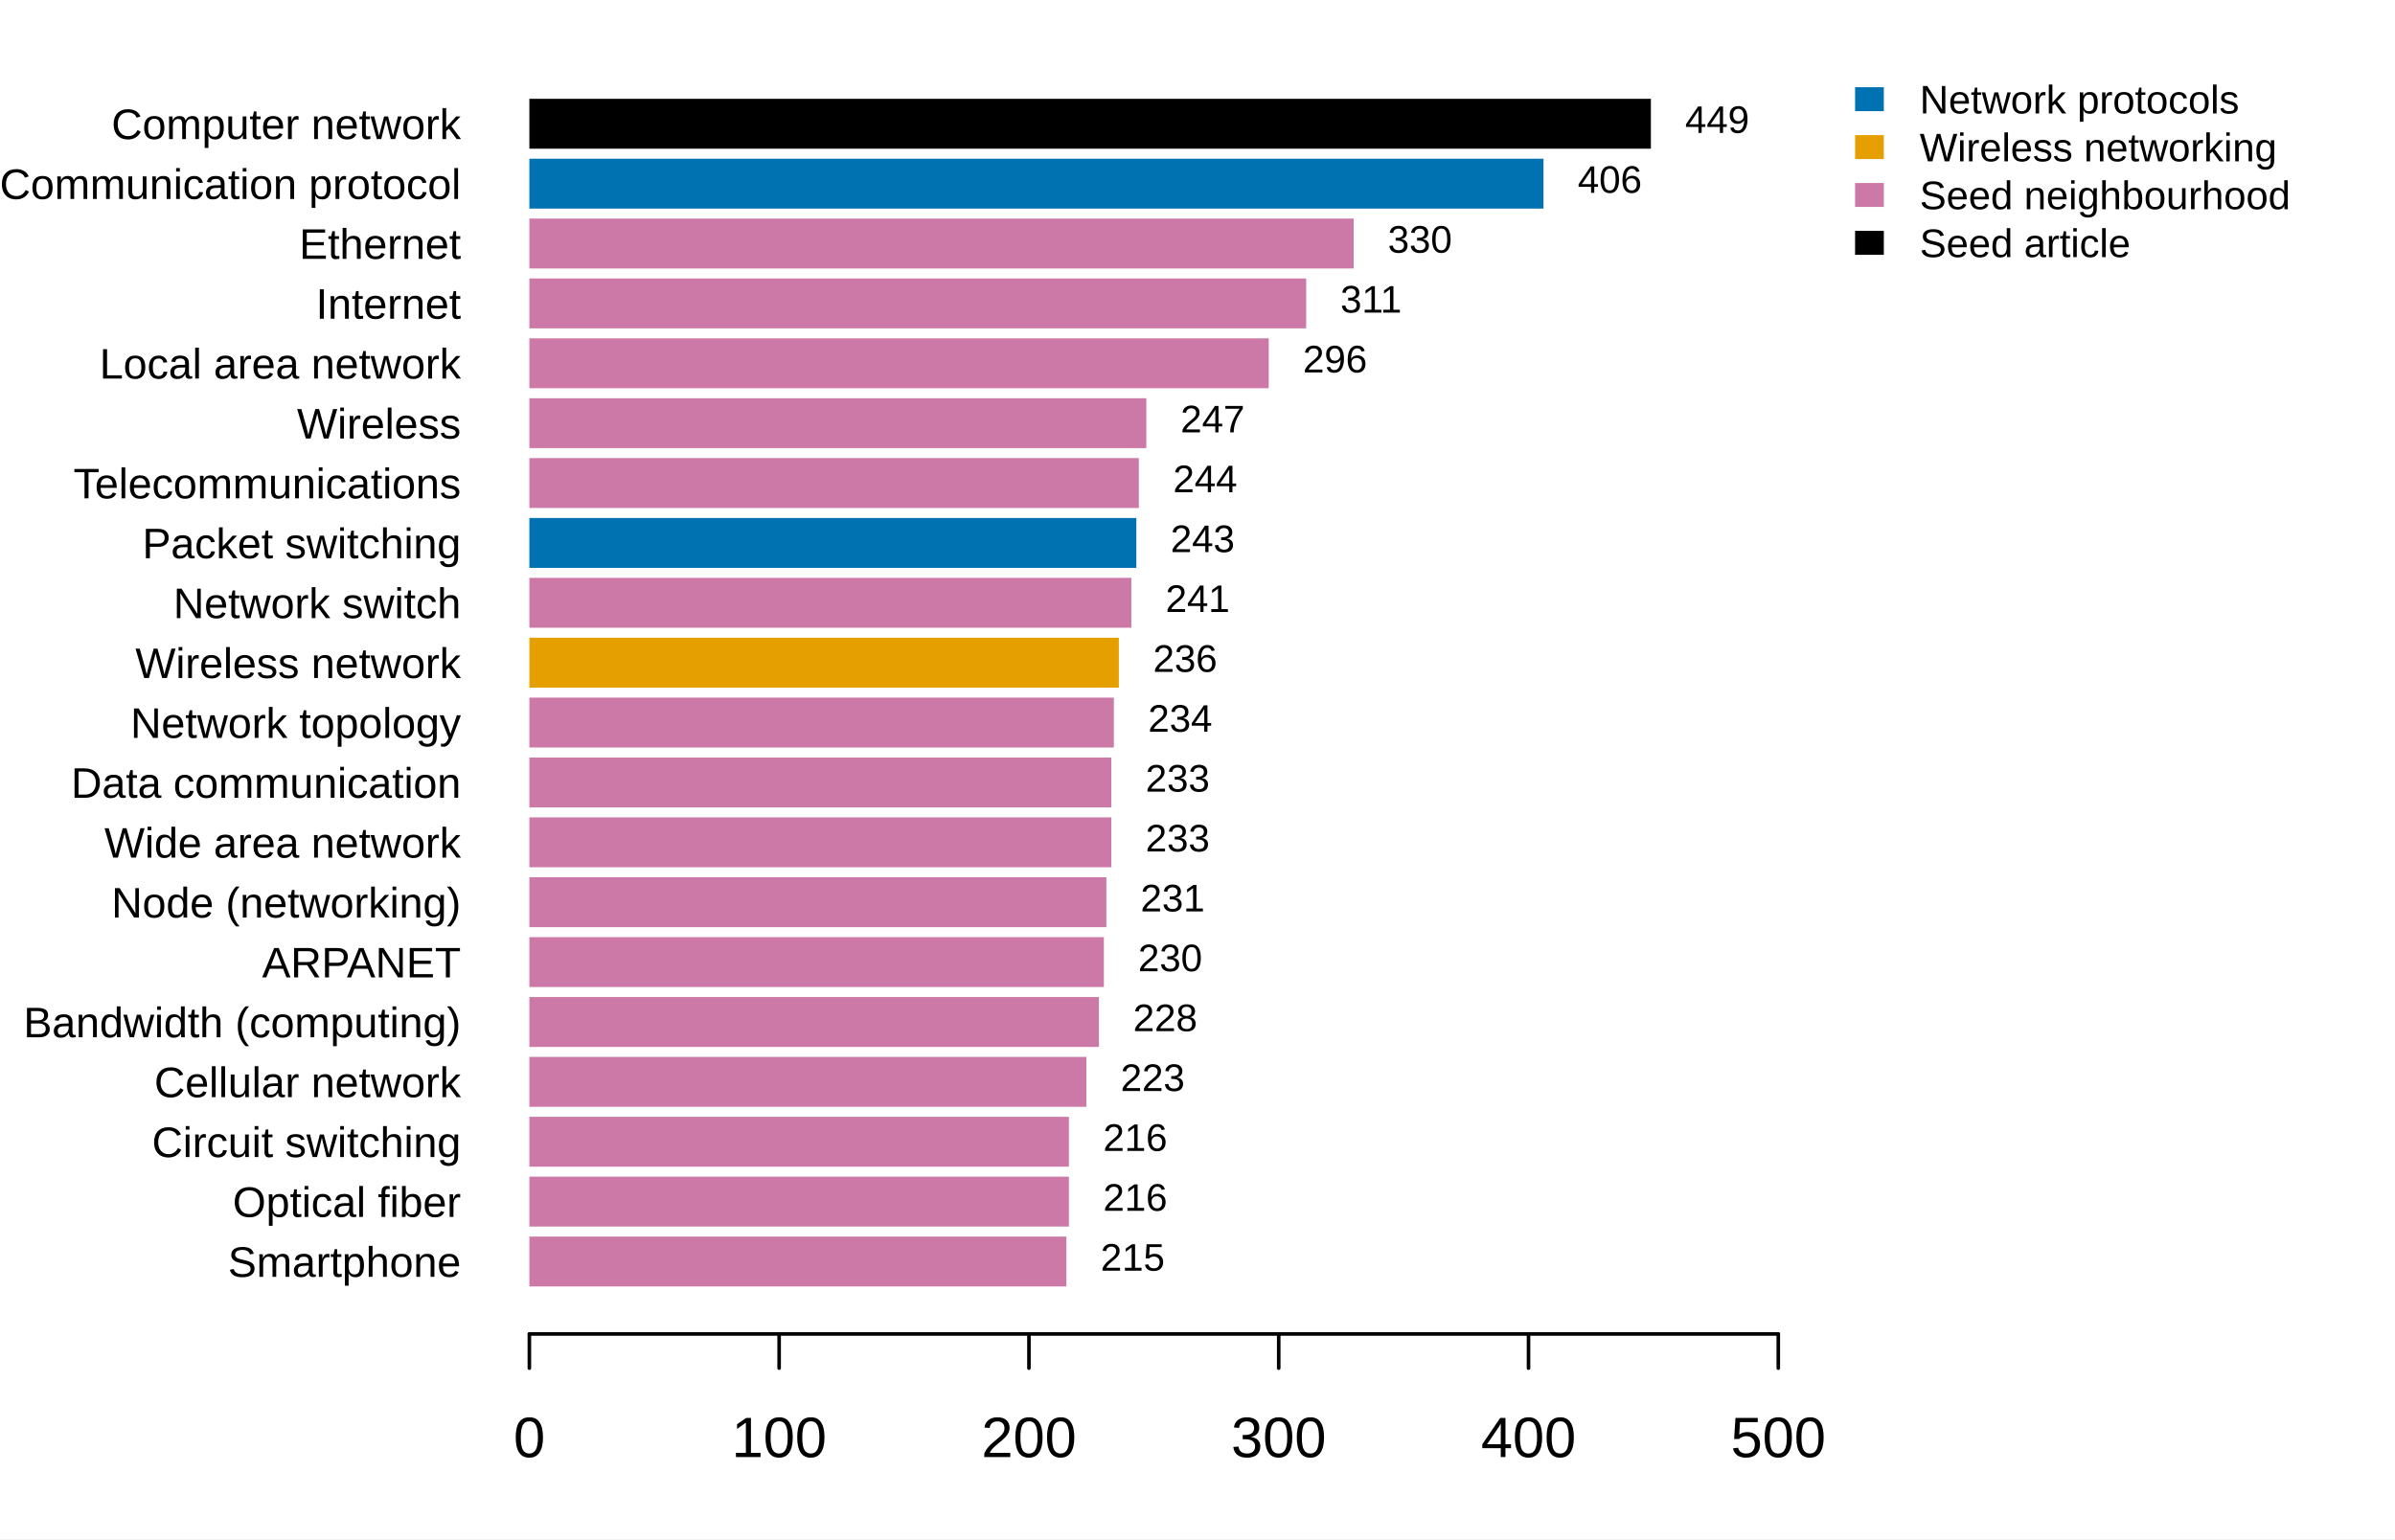
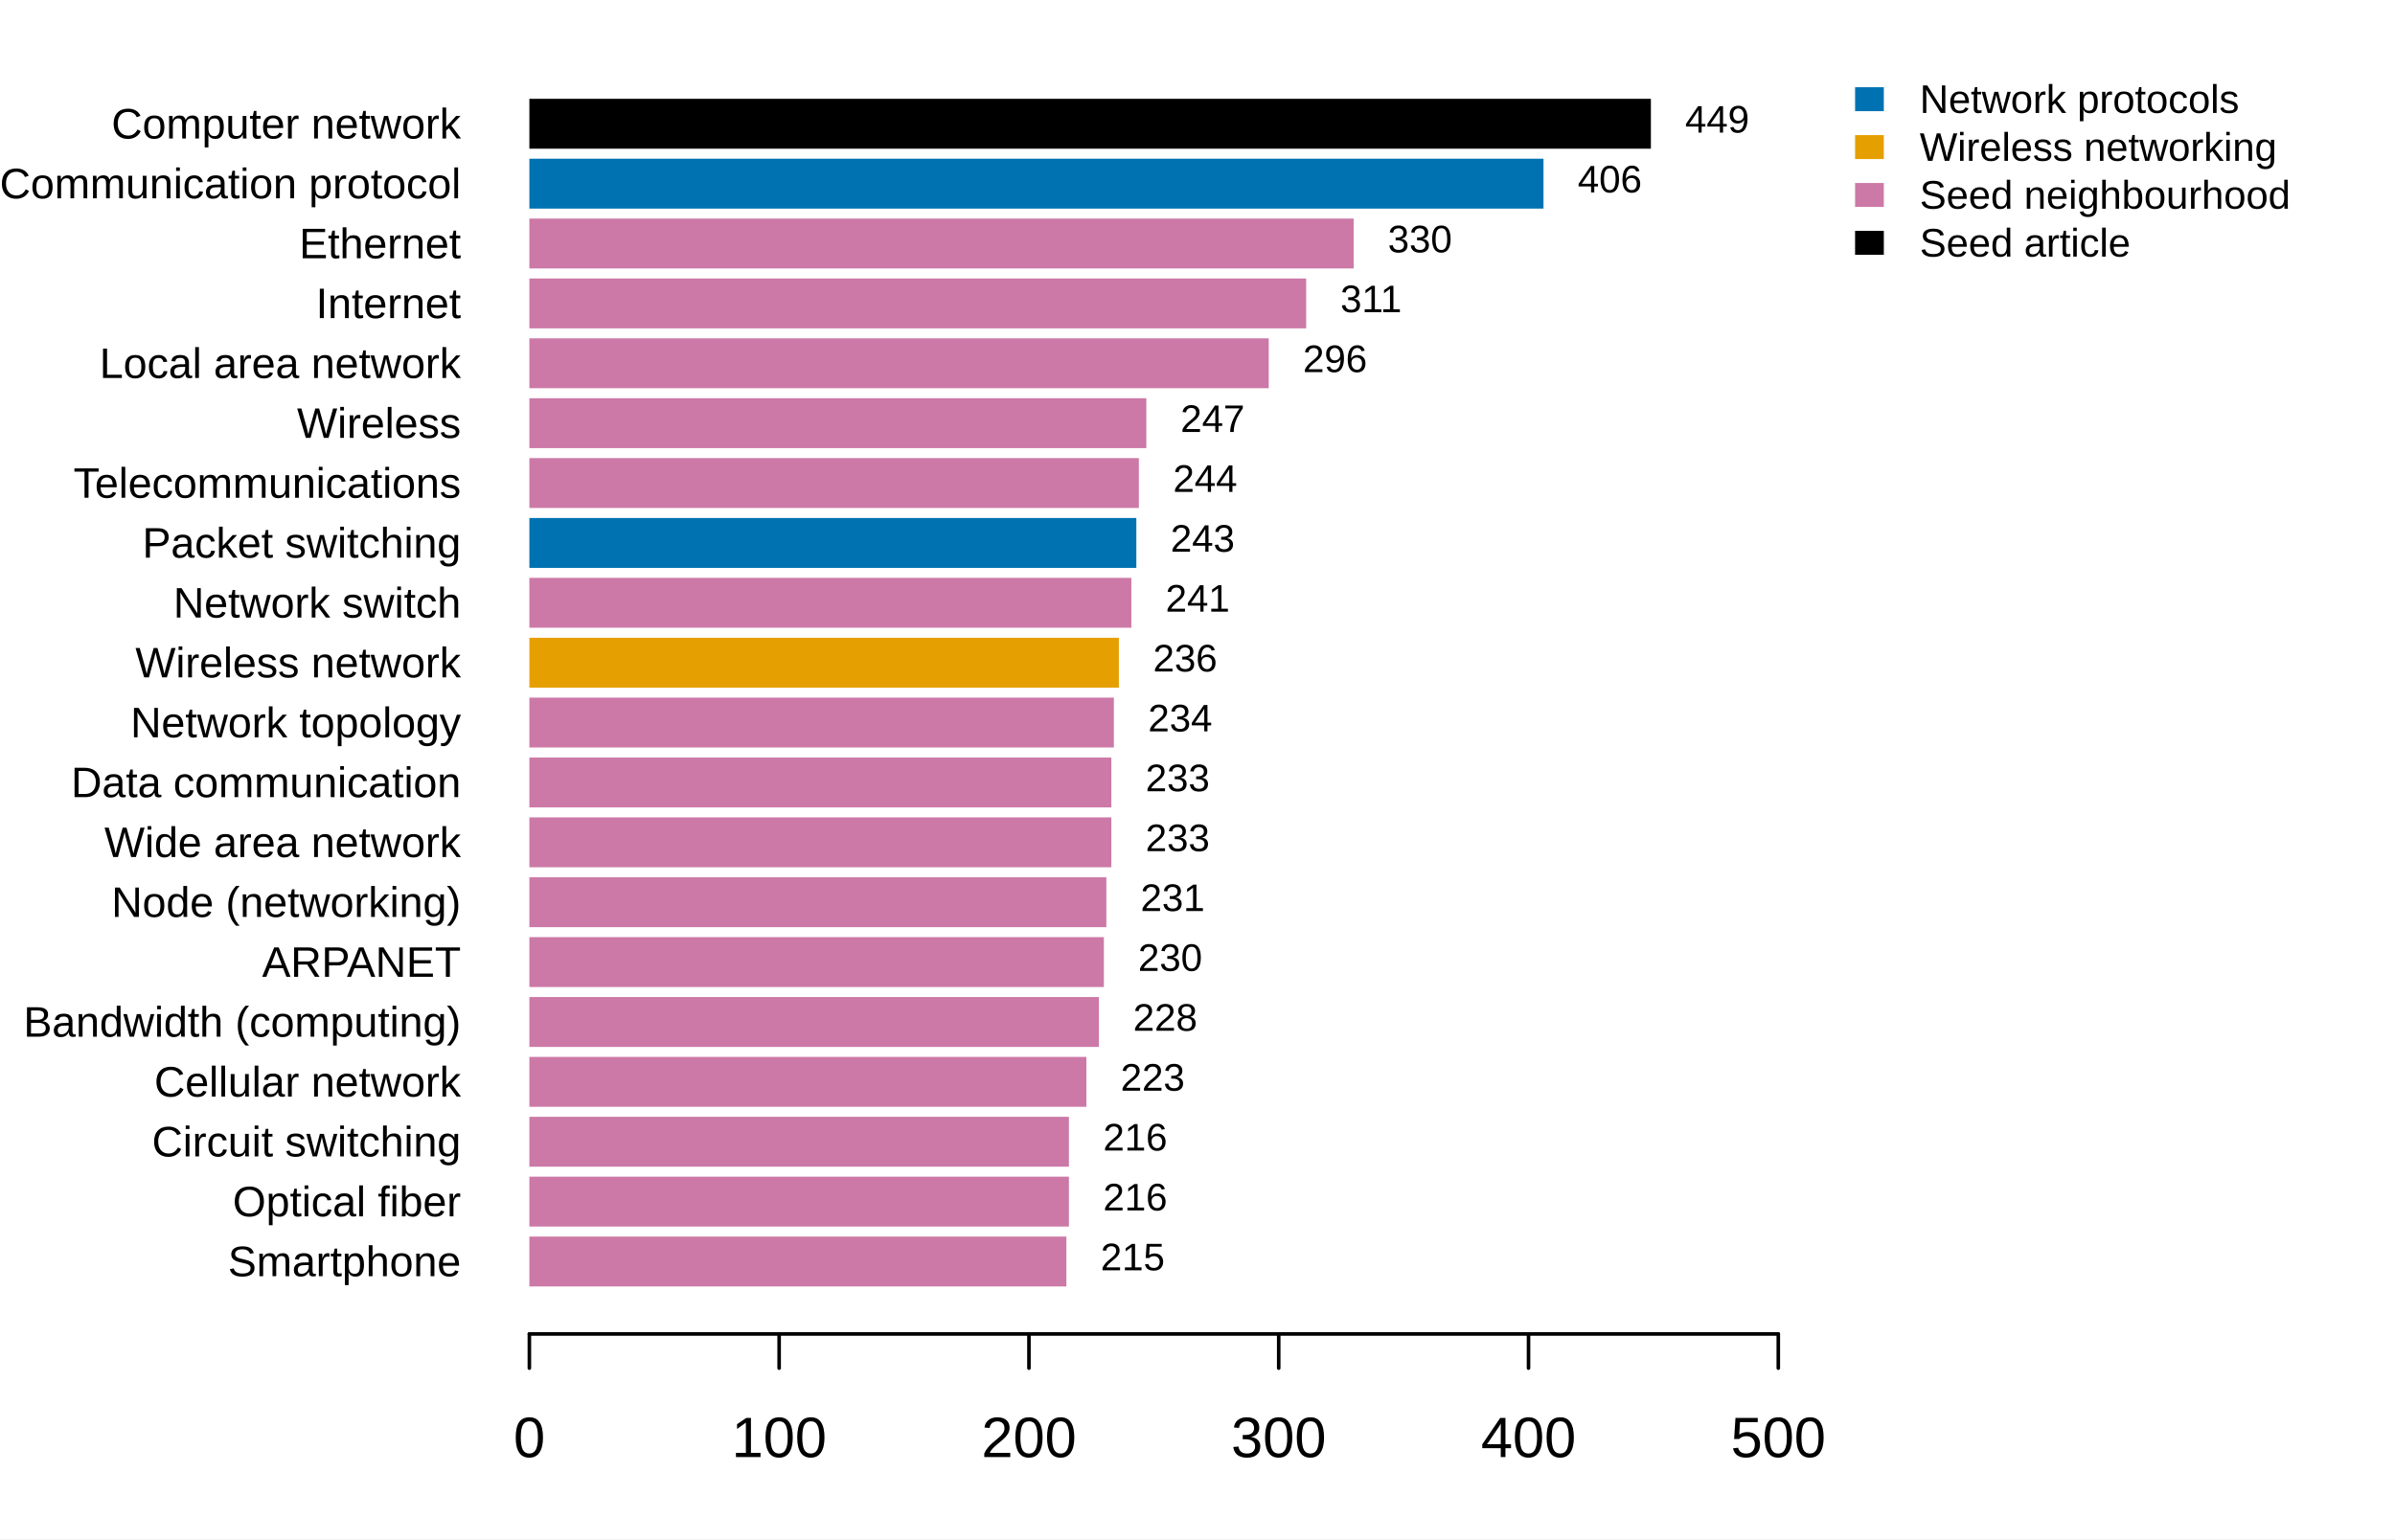
<svg xmlns="http://www.w3.org/2000/svg" width="504.00pt" height="324.00pt" viewBox="0 0 504.00 324.00">
  <g class="svglite">
    <defs>
      <style type="text/css">
    .svglite line, .svglite polyline, .svglite polygon, .svglite path, .svglite rect, .svglite circle {
      fill: none;
      stroke: #000000;
      stroke-linecap: round;
      stroke-linejoin: round;
      stroke-miterlimit: 10.00;
    }
    .svglite text {
      white-space: pre;
    }
    .svglite g.glyphgroup path {
      fill: inherit;
      stroke: none;
    }
  </style>
    </defs>
    <rect width="100%" height="100%" style="stroke: none; fill: #FFFFFF;" />
    <defs>
      <clipPath id="cpMC4wMHw1MDQuMDB8MC4wMHwzMjQuMDA=">
        <rect x="0.00" y="0.00" width="504.00" height="324.00" />
      </clipPath>
    </defs>
    <g clip-path="url(#cpMC4wMHw1MDQuMDB8MC4wMHwzMjQuMDA=)">
      <rect x="111.40" y="260.30" width="113.01" height="10.50" style="stroke-width: 0.75; stroke: none; fill: #CC79A7;" />
      <rect x="111.40" y="247.69" width="113.54" height="10.50" style="stroke-width: 0.75; stroke: none; fill: #CC79A7;" />
      <rect x="111.40" y="235.09" width="113.54" height="10.50" style="stroke-width: 0.75; stroke: none; fill: #CC79A7;" />
      <rect x="111.40" y="222.48" width="117.22" height="10.50" style="stroke-width: 0.75; stroke: none; fill: #CC79A7;" />
      <rect x="111.40" y="209.88" width="119.85" height="10.50" style="stroke-width: 0.75; stroke: none; fill: #CC79A7;" />
      <rect x="111.40" y="197.27" width="120.90" height="10.50" style="stroke-width: 0.75; stroke: none; fill: #CC79A7;" />
      <rect x="111.40" y="184.67" width="121.42" height="10.50" style="stroke-width: 0.75; stroke: none; fill: #CC79A7;" />
      <rect x="111.40" y="172.06" width="122.47" height="10.50" style="stroke-width: 0.75; stroke: none; fill: #CC79A7;" />
      <rect x="111.40" y="159.46" width="122.47" height="10.50" style="stroke-width: 0.75; stroke: none; fill: #CC79A7;" />
      <rect x="111.40" y="146.85" width="123.00" height="10.50" style="stroke-width: 0.75; stroke: none; fill: #CC79A7;" />
      <rect x="111.40" y="134.25" width="124.05" height="10.50" style="stroke-width: 0.75; stroke: none; fill: #E69F00;" />
      <rect x="111.40" y="121.64" width="126.68" height="10.50" style="stroke-width: 0.75; stroke: none; fill: #CC79A7;" />
      <rect x="111.40" y="109.04" width="127.73" height="10.50" style="stroke-width: 0.75; stroke: none; fill: #0072B2;" />
      <rect x="111.40" y="96.43" width="128.26" height="10.50" style="stroke-width: 0.75; stroke: none; fill: #CC79A7;" />
      <rect x="111.40" y="83.83" width="129.83" height="10.50" style="stroke-width: 0.75; stroke: none; fill: #CC79A7;" />
      <rect x="111.40" y="71.22" width="155.59" height="10.50" style="stroke-width: 0.75; stroke: none; fill: #CC79A7;" />
      <rect x="111.40" y="58.62" width="163.47" height="10.50" style="stroke-width: 0.75; stroke: none; fill: #CC79A7;" />
      <rect x="111.40" y="46.01" width="173.46" height="10.50" style="stroke-width: 0.75; stroke: none; fill: #CC79A7;" />
      <rect x="111.40" y="33.41" width="213.41" height="10.50" style="stroke-width: 0.75; stroke: none; fill: #0072B2;" />
      <rect x="111.40" y="20.80" width="236.01" height="10.50" style="stroke-width: 0.75; stroke: none; fill: #000000;" />
-       <text x="97.00" y="268.77" text-anchor="end" style="font-size: 9.00px; font-family: &quot;Arial&quot;;" textLength="49.00px" lengthAdjust="spacingAndGlyphs">Smartphone</text>
-       <text x="97.00" y="256.16" text-anchor="end" style="font-size: 9.00px; font-family: &quot;Arial&quot;;" textLength="48.00px" lengthAdjust="spacingAndGlyphs">Optical fiber</text>
-       <text x="97.00" y="243.56" text-anchor="end" style="font-size: 9.00px; font-family: &quot;Arial&quot;;" textLength="65.00px" lengthAdjust="spacingAndGlyphs">Circuit switching</text>
-       <text x="97.00" y="230.95" text-anchor="end" style="font-size: 9.00px; font-family: &quot;Arial&quot;;" textLength="64.50px" lengthAdjust="spacingAndGlyphs">Cellular network</text>
-       <text x="97.00" y="218.35" text-anchor="end" style="font-size: 9.00px; font-family: &quot;Arial&quot;;" textLength="92.00px" lengthAdjust="spacingAndGlyphs">Bandwidth (computing)</text>
-       <text x="97.00" y="205.74" text-anchor="end" style="font-size: 9.00px; font-family: &quot;Arial&quot;;" textLength="41.83px" lengthAdjust="spacingAndGlyphs">ARPANET</text>
-       <text x="97.00" y="193.14" text-anchor="end" style="font-size: 9.00px; font-family: &quot;Arial&quot;;" textLength="73.50px" lengthAdjust="spacingAndGlyphs">Node (networking)</text>
-       <text x="97.00" y="180.53" text-anchor="end" style="font-size: 9.00px; font-family: &quot;Arial&quot;;" textLength="75.00px" lengthAdjust="spacingAndGlyphs">Wide area network</text>
-       <text x="97.00" y="167.93" text-anchor="end" style="font-size: 9.00px; font-family: &quot;Arial&quot;;" textLength="82.00px" lengthAdjust="spacingAndGlyphs">Data communication</text>
-       <text x="97.00" y="155.32" text-anchor="end" style="font-size: 9.00px; font-family: &quot;Arial&quot;;" textLength="69.50px" lengthAdjust="spacingAndGlyphs">Network topology</text>
-       <text x="97.00" y="142.72" text-anchor="end" style="font-size: 9.00px; font-family: &quot;Arial&quot;;" textLength="68.50px" lengthAdjust="spacingAndGlyphs">Wireless network</text>
-       <text x="97.00" y="130.11" text-anchor="end" style="font-size: 9.00px; font-family: &quot;Arial&quot;;" textLength="60.50px" lengthAdjust="spacingAndGlyphs">Network switch</text>
-       <text x="97.00" y="117.51" text-anchor="end" style="font-size: 9.00px; font-family: &quot;Arial&quot;;" textLength="67.00px" lengthAdjust="spacingAndGlyphs">Packet switching</text>
-       <text x="97.00" y="104.90" text-anchor="end" style="font-size: 9.00px; font-family: &quot;Arial&quot;;" textLength="81.50px" lengthAdjust="spacingAndGlyphs">Telecommunications</text>
-       <text x="97.00" y="92.30" text-anchor="end" style="font-size: 9.00px; font-family: &quot;Arial&quot;;" textLength="34.50px" lengthAdjust="spacingAndGlyphs">Wireless</text>
-       <text x="97.00" y="79.69" text-anchor="end" style="font-size: 9.00px; font-family: &quot;Arial&quot;;" textLength="76.00px" lengthAdjust="spacingAndGlyphs">Local area network</text>
-       <text x="97.00" y="67.09" text-anchor="end" style="font-size: 9.00px; font-family: &quot;Arial&quot;;" textLength="30.50px" lengthAdjust="spacingAndGlyphs">Internet</text>
-       <text x="97.00" y="54.48" text-anchor="end" style="font-size: 9.00px; font-family: &quot;Arial&quot;;" textLength="34.00px" lengthAdjust="spacingAndGlyphs">Ethernet</text>
-       <text x="97.00" y="41.88" text-anchor="end" style="font-size: 9.00px; font-family: &quot;Arial&quot;;" textLength="97.00px" lengthAdjust="spacingAndGlyphs">Communication protocol</text>
-       <text x="97.00" y="29.27" text-anchor="end" style="font-size: 9.00px; font-family: &quot;Arial&quot;;" textLength="73.50px" lengthAdjust="spacingAndGlyphs">Computer network</text>
-       <text x="247.11" y="335.52" text-anchor="middle" style="font-size: 12.00px; font-family: &quot;Arial&quot;;" textLength="51.36px" lengthAdjust="spacingAndGlyphs">In-degree</text>
+       <text x="97.00" y="268.64" text-anchor="end" style="font-size: 9.00px; font-family: &quot;Liberation Sans&quot;;" textLength="49.00px" lengthAdjust="spacingAndGlyphs">Smartphone</text>
+       <text x="97.00" y="256.04" text-anchor="end" style="font-size: 9.00px; font-family: &quot;Liberation Sans&quot;;" textLength="48.00px" lengthAdjust="spacingAndGlyphs">Optical fiber</text>
+       <text x="97.00" y="243.43" text-anchor="end" style="font-size: 9.00px; font-family: &quot;Liberation Sans&quot;;" textLength="65.00px" lengthAdjust="spacingAndGlyphs">Circuit switching</text>
+       <text x="97.00" y="230.83" text-anchor="end" style="font-size: 9.00px; font-family: &quot;Liberation Sans&quot;;" textLength="64.50px" lengthAdjust="spacingAndGlyphs">Cellular network</text>
+       <text x="97.00" y="218.22" text-anchor="end" style="font-size: 9.00px; font-family: &quot;Liberation Sans&quot;;" textLength="92.00px" lengthAdjust="spacingAndGlyphs">Bandwidth (computing)</text>
+       <text x="97.00" y="205.62" text-anchor="end" style="font-size: 9.00px; font-family: &quot;Liberation Sans&quot;;" textLength="41.83px" lengthAdjust="spacingAndGlyphs">ARPANET</text>
+       <text x="97.00" y="193.01" text-anchor="end" style="font-size: 9.00px; font-family: &quot;Liberation Sans&quot;;" textLength="73.50px" lengthAdjust="spacingAndGlyphs">Node (networking)</text>
+       <text x="97.00" y="180.41" text-anchor="end" style="font-size: 9.00px; font-family: &quot;Liberation Sans&quot;;" textLength="75.00px" lengthAdjust="spacingAndGlyphs">Wide area network</text>
+       <text x="97.00" y="167.80" text-anchor="end" style="font-size: 9.00px; font-family: &quot;Liberation Sans&quot;;" textLength="82.00px" lengthAdjust="spacingAndGlyphs">Data communication</text>
+       <text x="97.00" y="155.20" text-anchor="end" style="font-size: 9.00px; font-family: &quot;Liberation Sans&quot;;" textLength="69.50px" lengthAdjust="spacingAndGlyphs">Network topology</text>
+       <text x="97.00" y="142.59" text-anchor="end" style="font-size: 9.00px; font-family: &quot;Liberation Sans&quot;;" textLength="68.50px" lengthAdjust="spacingAndGlyphs">Wireless network</text>
+       <text x="97.00" y="129.99" text-anchor="end" style="font-size: 9.00px; font-family: &quot;Liberation Sans&quot;;" textLength="60.50px" lengthAdjust="spacingAndGlyphs">Network switch</text>
+       <text x="97.00" y="117.38" text-anchor="end" style="font-size: 9.00px; font-family: &quot;Liberation Sans&quot;;" textLength="67.00px" lengthAdjust="spacingAndGlyphs">Packet switching</text>
+       <text x="97.00" y="104.78" text-anchor="end" style="font-size: 9.00px; font-family: &quot;Liberation Sans&quot;;" textLength="81.50px" lengthAdjust="spacingAndGlyphs">Telecommunications</text>
+       <text x="97.00" y="92.17" text-anchor="end" style="font-size: 9.00px; font-family: &quot;Liberation Sans&quot;;" textLength="34.50px" lengthAdjust="spacingAndGlyphs">Wireless</text>
+       <text x="97.00" y="79.57" text-anchor="end" style="font-size: 9.00px; font-family: &quot;Liberation Sans&quot;;" textLength="76.00px" lengthAdjust="spacingAndGlyphs">Local area network</text>
+       <text x="97.00" y="66.96" text-anchor="end" style="font-size: 9.00px; font-family: &quot;Liberation Sans&quot;;" textLength="30.50px" lengthAdjust="spacingAndGlyphs">Internet</text>
+       <text x="97.00" y="54.36" text-anchor="end" style="font-size: 9.00px; font-family: &quot;Liberation Sans&quot;;" textLength="34.00px" lengthAdjust="spacingAndGlyphs">Ethernet</text>
+       <text x="97.00" y="41.75" text-anchor="end" style="font-size: 9.00px; font-family: &quot;Liberation Sans&quot;;" textLength="97.00px" lengthAdjust="spacingAndGlyphs">Communication protocol</text>
+       <text x="97.00" y="29.15" text-anchor="end" style="font-size: 9.00px; font-family: &quot;Liberation Sans&quot;;" textLength="73.50px" lengthAdjust="spacingAndGlyphs">Computer network</text>
+       <text x="247.11" y="335.52" text-anchor="middle" style="font-size: 12.00px; font-family: &quot;Liberation Sans&quot;;" textLength="51.36px" lengthAdjust="spacingAndGlyphs">In-degree</text>
      <line x1="111.40" y1="280.80" x2="374.22" y2="280.80" style="stroke-width: 0.75;" />
      <line x1="111.40" y1="280.80" x2="111.40" y2="288.00" style="stroke-width: 0.75;" />
      <line x1="163.96" y1="280.80" x2="163.96" y2="288.00" style="stroke-width: 0.75;" />
      <line x1="216.53" y1="280.80" x2="216.53" y2="288.00" style="stroke-width: 0.75;" />
      <line x1="269.09" y1="280.80" x2="269.09" y2="288.00" style="stroke-width: 0.75;" />
      <line x1="321.66" y1="280.80" x2="321.66" y2="288.00" style="stroke-width: 0.75;" />
      <line x1="374.22" y1="280.80" x2="374.22" y2="288.00" style="stroke-width: 0.75;" />
-       <text x="111.40" y="306.72" text-anchor="middle" style="font-size: 12.00px; font-family: &quot;Arial&quot;;" textLength="6.67px" lengthAdjust="spacingAndGlyphs">0</text>
-       <text x="163.96" y="306.72" text-anchor="middle" style="font-size: 12.00px; font-family: &quot;Arial&quot;;" textLength="20.02px" lengthAdjust="spacingAndGlyphs">100</text>
-       <text x="216.53" y="306.72" text-anchor="middle" style="font-size: 12.00px; font-family: &quot;Arial&quot;;" textLength="20.02px" lengthAdjust="spacingAndGlyphs">200</text>
-       <text x="269.09" y="306.72" text-anchor="middle" style="font-size: 12.00px; font-family: &quot;Arial&quot;;" textLength="20.02px" lengthAdjust="spacingAndGlyphs">300</text>
-       <text x="321.66" y="306.72" text-anchor="middle" style="font-size: 12.00px; font-family: &quot;Arial&quot;;" textLength="20.02px" lengthAdjust="spacingAndGlyphs">400</text>
-       <text x="374.22" y="306.72" text-anchor="middle" style="font-size: 12.00px; font-family: &quot;Arial&quot;;" textLength="20.02px" lengthAdjust="spacingAndGlyphs">500</text>
-       <text x="231.61" y="267.48" style="font-size: 8.10px; font-family: &quot;Arial&quot;;" textLength="13.50px" lengthAdjust="spacingAndGlyphs">215</text>
-       <text x="232.14" y="254.87" style="font-size: 8.10px; font-family: &quot;Arial&quot;;" textLength="13.50px" lengthAdjust="spacingAndGlyphs">216</text>
-       <text x="232.14" y="242.27" style="font-size: 8.10px; font-family: &quot;Arial&quot;;" textLength="13.50px" lengthAdjust="spacingAndGlyphs">216</text>
-       <text x="235.82" y="229.66" style="font-size: 8.10px; font-family: &quot;Arial&quot;;" textLength="13.50px" lengthAdjust="spacingAndGlyphs">223</text>
-       <text x="238.45" y="217.06" style="font-size: 8.10px; font-family: &quot;Arial&quot;;" textLength="13.50px" lengthAdjust="spacingAndGlyphs">228</text>
-       <text x="239.50" y="204.45" style="font-size: 8.10px; font-family: &quot;Arial&quot;;" textLength="13.50px" lengthAdjust="spacingAndGlyphs">230</text>
-       <text x="240.02" y="191.85" style="font-size: 8.10px; font-family: &quot;Arial&quot;;" textLength="13.50px" lengthAdjust="spacingAndGlyphs">231</text>
-       <text x="241.07" y="179.24" style="font-size: 8.10px; font-family: &quot;Arial&quot;;" textLength="13.50px" lengthAdjust="spacingAndGlyphs">233</text>
-       <text x="241.07" y="166.64" style="font-size: 8.10px; font-family: &quot;Arial&quot;;" textLength="13.50px" lengthAdjust="spacingAndGlyphs">233</text>
-       <text x="241.60" y="154.03" style="font-size: 8.10px; font-family: &quot;Arial&quot;;" textLength="13.50px" lengthAdjust="spacingAndGlyphs">234</text>
-       <text x="242.65" y="141.43" style="font-size: 8.10px; font-family: &quot;Arial&quot;;" textLength="13.50px" lengthAdjust="spacingAndGlyphs">236</text>
-       <text x="245.28" y="128.82" style="font-size: 8.10px; font-family: &quot;Arial&quot;;" textLength="13.50px" lengthAdjust="spacingAndGlyphs">241</text>
-       <text x="246.33" y="116.22" style="font-size: 8.10px; font-family: &quot;Arial&quot;;" textLength="13.50px" lengthAdjust="spacingAndGlyphs">243</text>
-       <text x="246.86" y="103.61" style="font-size: 8.10px; font-family: &quot;Arial&quot;;" textLength="13.50px" lengthAdjust="spacingAndGlyphs">244</text>
-       <text x="248.43" y="91.01" style="font-size: 8.10px; font-family: &quot;Arial&quot;;" textLength="13.50px" lengthAdjust="spacingAndGlyphs">247</text>
-       <text x="274.19" y="78.40" style="font-size: 8.10px; font-family: &quot;Arial&quot;;" textLength="13.50px" lengthAdjust="spacingAndGlyphs">296</text>
-       <text x="282.07" y="65.80" style="font-size: 8.10px; font-family: &quot;Arial&quot;;" textLength="12.91px" lengthAdjust="spacingAndGlyphs">311</text>
-       <text x="292.06" y="53.19" style="font-size: 8.10px; font-family: &quot;Arial&quot;;" textLength="13.50px" lengthAdjust="spacingAndGlyphs">330</text>
-       <text x="332.01" y="40.59" style="font-size: 8.10px; font-family: &quot;Arial&quot;;" textLength="13.50px" lengthAdjust="spacingAndGlyphs">406</text>
-       <text x="354.61" y="27.98" style="font-size: 8.10px; font-family: &quot;Arial&quot;;" textLength="13.50px" lengthAdjust="spacingAndGlyphs">449</text>
+       <text x="111.40" y="306.72" text-anchor="middle" style="font-size: 12.00px; font-family: &quot;Liberation Sans&quot;;" textLength="6.67px" lengthAdjust="spacingAndGlyphs">0</text>
+       <text x="163.96" y="306.72" text-anchor="middle" style="font-size: 12.00px; font-family: &quot;Liberation Sans&quot;;" textLength="20.02px" lengthAdjust="spacingAndGlyphs">100</text>
+       <text x="216.53" y="306.72" text-anchor="middle" style="font-size: 12.00px; font-family: &quot;Liberation Sans&quot;;" textLength="20.02px" lengthAdjust="spacingAndGlyphs">200</text>
+       <text x="269.09" y="306.72" text-anchor="middle" style="font-size: 12.00px; font-family: &quot;Liberation Sans&quot;;" textLength="20.02px" lengthAdjust="spacingAndGlyphs">300</text>
+       <text x="321.66" y="306.72" text-anchor="middle" style="font-size: 12.00px; font-family: &quot;Liberation Sans&quot;;" textLength="20.02px" lengthAdjust="spacingAndGlyphs">400</text>
+       <text x="374.22" y="306.72" text-anchor="middle" style="font-size: 12.00px; font-family: &quot;Liberation Sans&quot;;" textLength="20.02px" lengthAdjust="spacingAndGlyphs">500</text>
+       <text x="231.61" y="267.40" style="font-size: 8.10px; font-family: &quot;Liberation Sans&quot;;" textLength="13.50px" lengthAdjust="spacingAndGlyphs">215</text>
+       <text x="232.14" y="254.80" style="font-size: 8.10px; font-family: &quot;Liberation Sans&quot;;" textLength="13.50px" lengthAdjust="spacingAndGlyphs">216</text>
+       <text x="232.14" y="242.19" style="font-size: 8.10px; font-family: &quot;Liberation Sans&quot;;" textLength="13.50px" lengthAdjust="spacingAndGlyphs">216</text>
+       <text x="235.82" y="229.59" style="font-size: 8.10px; font-family: &quot;Liberation Sans&quot;;" textLength="13.50px" lengthAdjust="spacingAndGlyphs">223</text>
+       <text x="238.45" y="216.98" style="font-size: 8.10px; font-family: &quot;Liberation Sans&quot;;" textLength="13.50px" lengthAdjust="spacingAndGlyphs">228</text>
+       <text x="239.50" y="204.38" style="font-size: 8.10px; font-family: &quot;Liberation Sans&quot;;" textLength="13.50px" lengthAdjust="spacingAndGlyphs">230</text>
+       <text x="240.02" y="191.77" style="font-size: 8.10px; font-family: &quot;Liberation Sans&quot;;" textLength="13.50px" lengthAdjust="spacingAndGlyphs">231</text>
+       <text x="241.07" y="179.17" style="font-size: 8.10px; font-family: &quot;Liberation Sans&quot;;" textLength="13.50px" lengthAdjust="spacingAndGlyphs">233</text>
+       <text x="241.07" y="166.56" style="font-size: 8.10px; font-family: &quot;Liberation Sans&quot;;" textLength="13.50px" lengthAdjust="spacingAndGlyphs">233</text>
+       <text x="241.60" y="153.96" style="font-size: 8.10px; font-family: &quot;Liberation Sans&quot;;" textLength="13.50px" lengthAdjust="spacingAndGlyphs">234</text>
+       <text x="242.65" y="141.35" style="font-size: 8.10px; font-family: &quot;Liberation Sans&quot;;" textLength="13.50px" lengthAdjust="spacingAndGlyphs">236</text>
+       <text x="245.28" y="128.75" style="font-size: 8.10px; font-family: &quot;Liberation Sans&quot;;" textLength="13.50px" lengthAdjust="spacingAndGlyphs">241</text>
+       <text x="246.33" y="116.14" style="font-size: 8.10px; font-family: &quot;Liberation Sans&quot;;" textLength="13.50px" lengthAdjust="spacingAndGlyphs">243</text>
+       <text x="246.86" y="103.54" style="font-size: 8.10px; font-family: &quot;Liberation Sans&quot;;" textLength="13.50px" lengthAdjust="spacingAndGlyphs">244</text>
+       <text x="248.43" y="90.93" style="font-size: 8.10px; font-family: &quot;Liberation Sans&quot;;" textLength="13.50px" lengthAdjust="spacingAndGlyphs">247</text>
+       <text x="274.19" y="78.33" style="font-size: 8.10px; font-family: &quot;Liberation Sans&quot;;" textLength="13.50px" lengthAdjust="spacingAndGlyphs">296</text>
+       <text x="282.07" y="65.72" style="font-size: 8.10px; font-family: &quot;Liberation Sans&quot;;" textLength="12.91px" lengthAdjust="spacingAndGlyphs">311</text>
+       <text x="292.06" y="53.12" style="font-size: 8.10px; font-family: &quot;Liberation Sans&quot;;" textLength="13.50px" lengthAdjust="spacingAndGlyphs">330</text>
+       <text x="332.01" y="40.51" style="font-size: 8.10px; font-family: &quot;Liberation Sans&quot;;" textLength="13.50px" lengthAdjust="spacingAndGlyphs">406</text>
+       <text x="354.61" y="27.91" style="font-size: 8.10px; font-family: &quot;Liberation Sans&quot;;" textLength="13.50px" lengthAdjust="spacingAndGlyphs">449</text>
      <rect x="390.38" y="18.36" width="6.05" height="5.04" style="stroke-width: 0.75; stroke: none; fill: #0072B2;" />
      <rect x="390.38" y="28.44" width="6.05" height="5.04" style="stroke-width: 0.75; stroke: none; fill: #E69F00;" />
      <rect x="390.38" y="38.52" width="6.05" height="5.04" style="stroke-width: 0.75; stroke: none; fill: #CC79A7;" />
      <rect x="390.38" y="48.60" width="6.05" height="5.04" style="stroke-width: 0.75; stroke: none; fill: #000000;" />
-       <text x="403.98" y="23.88" style="font-size: 8.40px; font-family: &quot;Arial&quot;;" textLength="67.20px" lengthAdjust="spacingAndGlyphs">Network protocols</text>
-       <text x="403.98" y="33.96" style="font-size: 8.40px; font-family: &quot;Arial&quot;;" textLength="75.12px" lengthAdjust="spacingAndGlyphs">Wireless networking</text>
-       <text x="403.98" y="44.04" style="font-size: 8.40px; font-family: &quot;Arial&quot;;" textLength="77.98px" lengthAdjust="spacingAndGlyphs">Seed neighbourhood</text>
-       <text x="403.98" y="54.12" style="font-size: 8.40px; font-family: &quot;Arial&quot;;" textLength="44.33px" lengthAdjust="spacingAndGlyphs">Seed article</text>
+       <text x="403.98" y="23.77" style="font-size: 8.40px; font-family: &quot;Liberation Sans&quot;;" textLength="67.20px" lengthAdjust="spacingAndGlyphs">Network protocols</text>
+       <text x="403.98" y="33.85" style="font-size: 8.40px; font-family: &quot;Liberation Sans&quot;;" textLength="75.12px" lengthAdjust="spacingAndGlyphs">Wireless networking</text>
+       <text x="403.98" y="43.93" style="font-size: 8.40px; font-family: &quot;Liberation Sans&quot;;" textLength="77.98px" lengthAdjust="spacingAndGlyphs">Seed neighbourhood</text>
+       <text x="403.98" y="54.01" style="font-size: 8.40px; font-family: &quot;Liberation Sans&quot;;" textLength="44.33px" lengthAdjust="spacingAndGlyphs">Seed article</text>
    </g>
  </g>
</svg>
